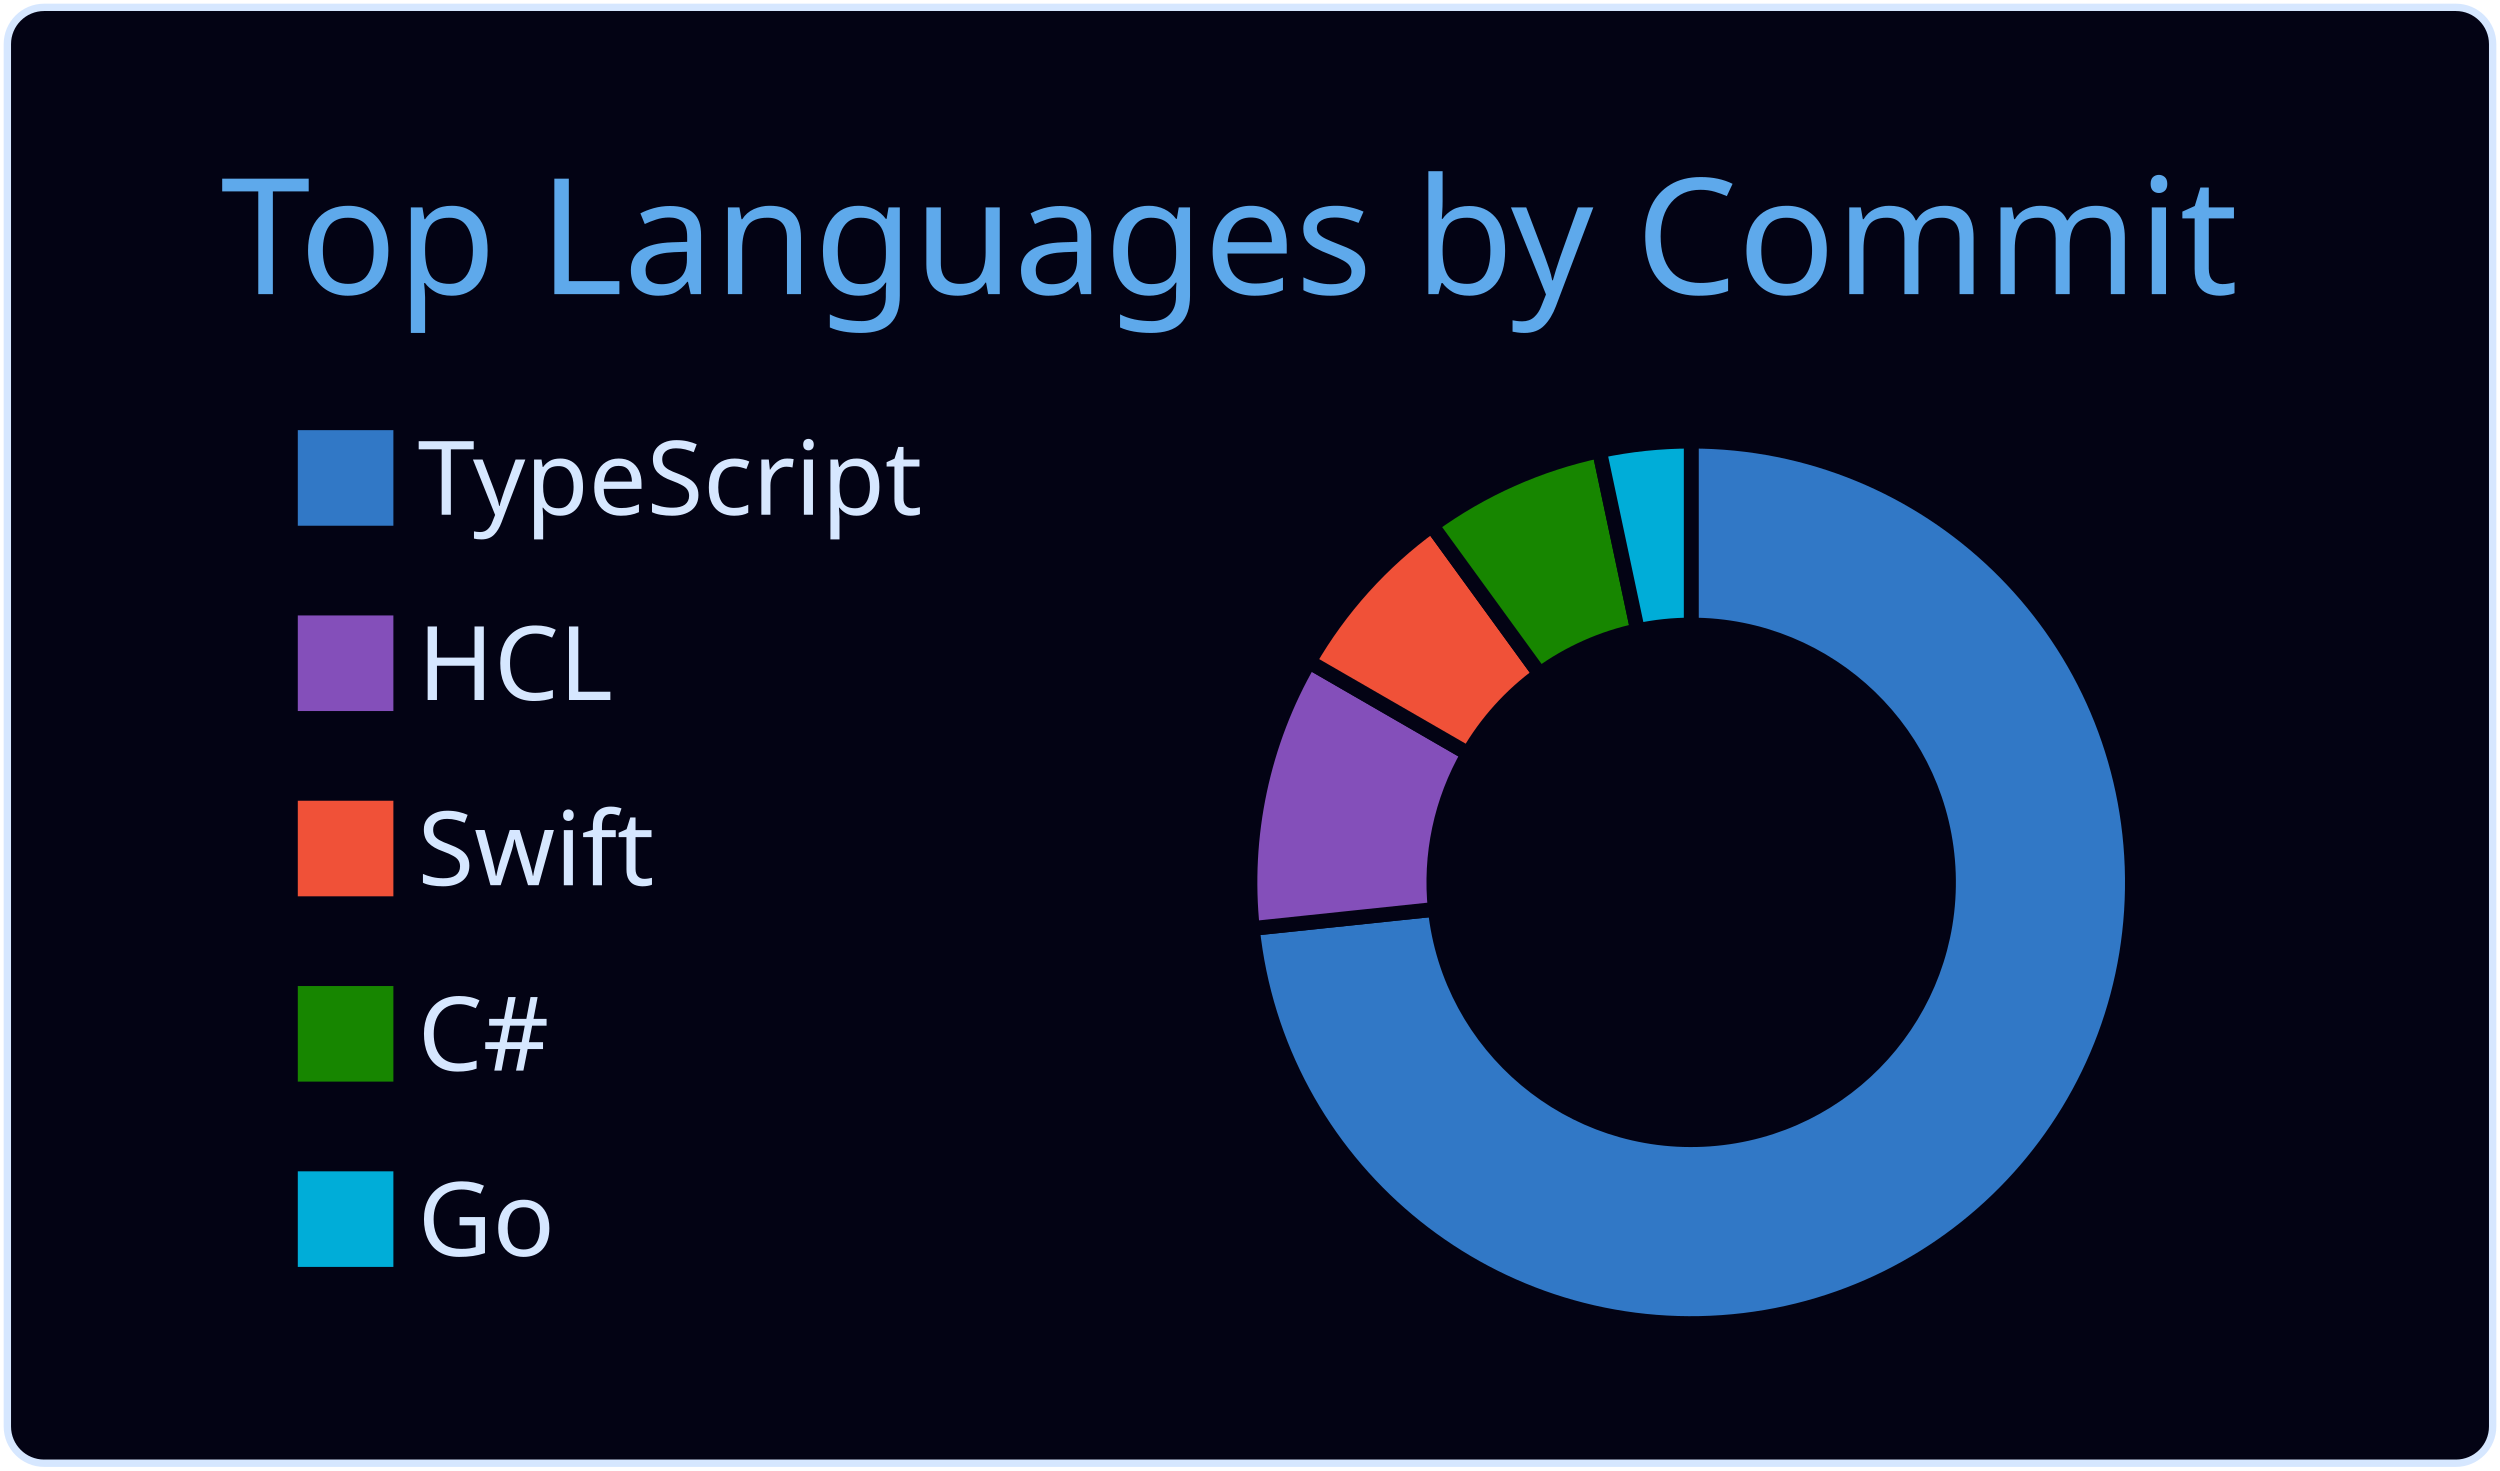
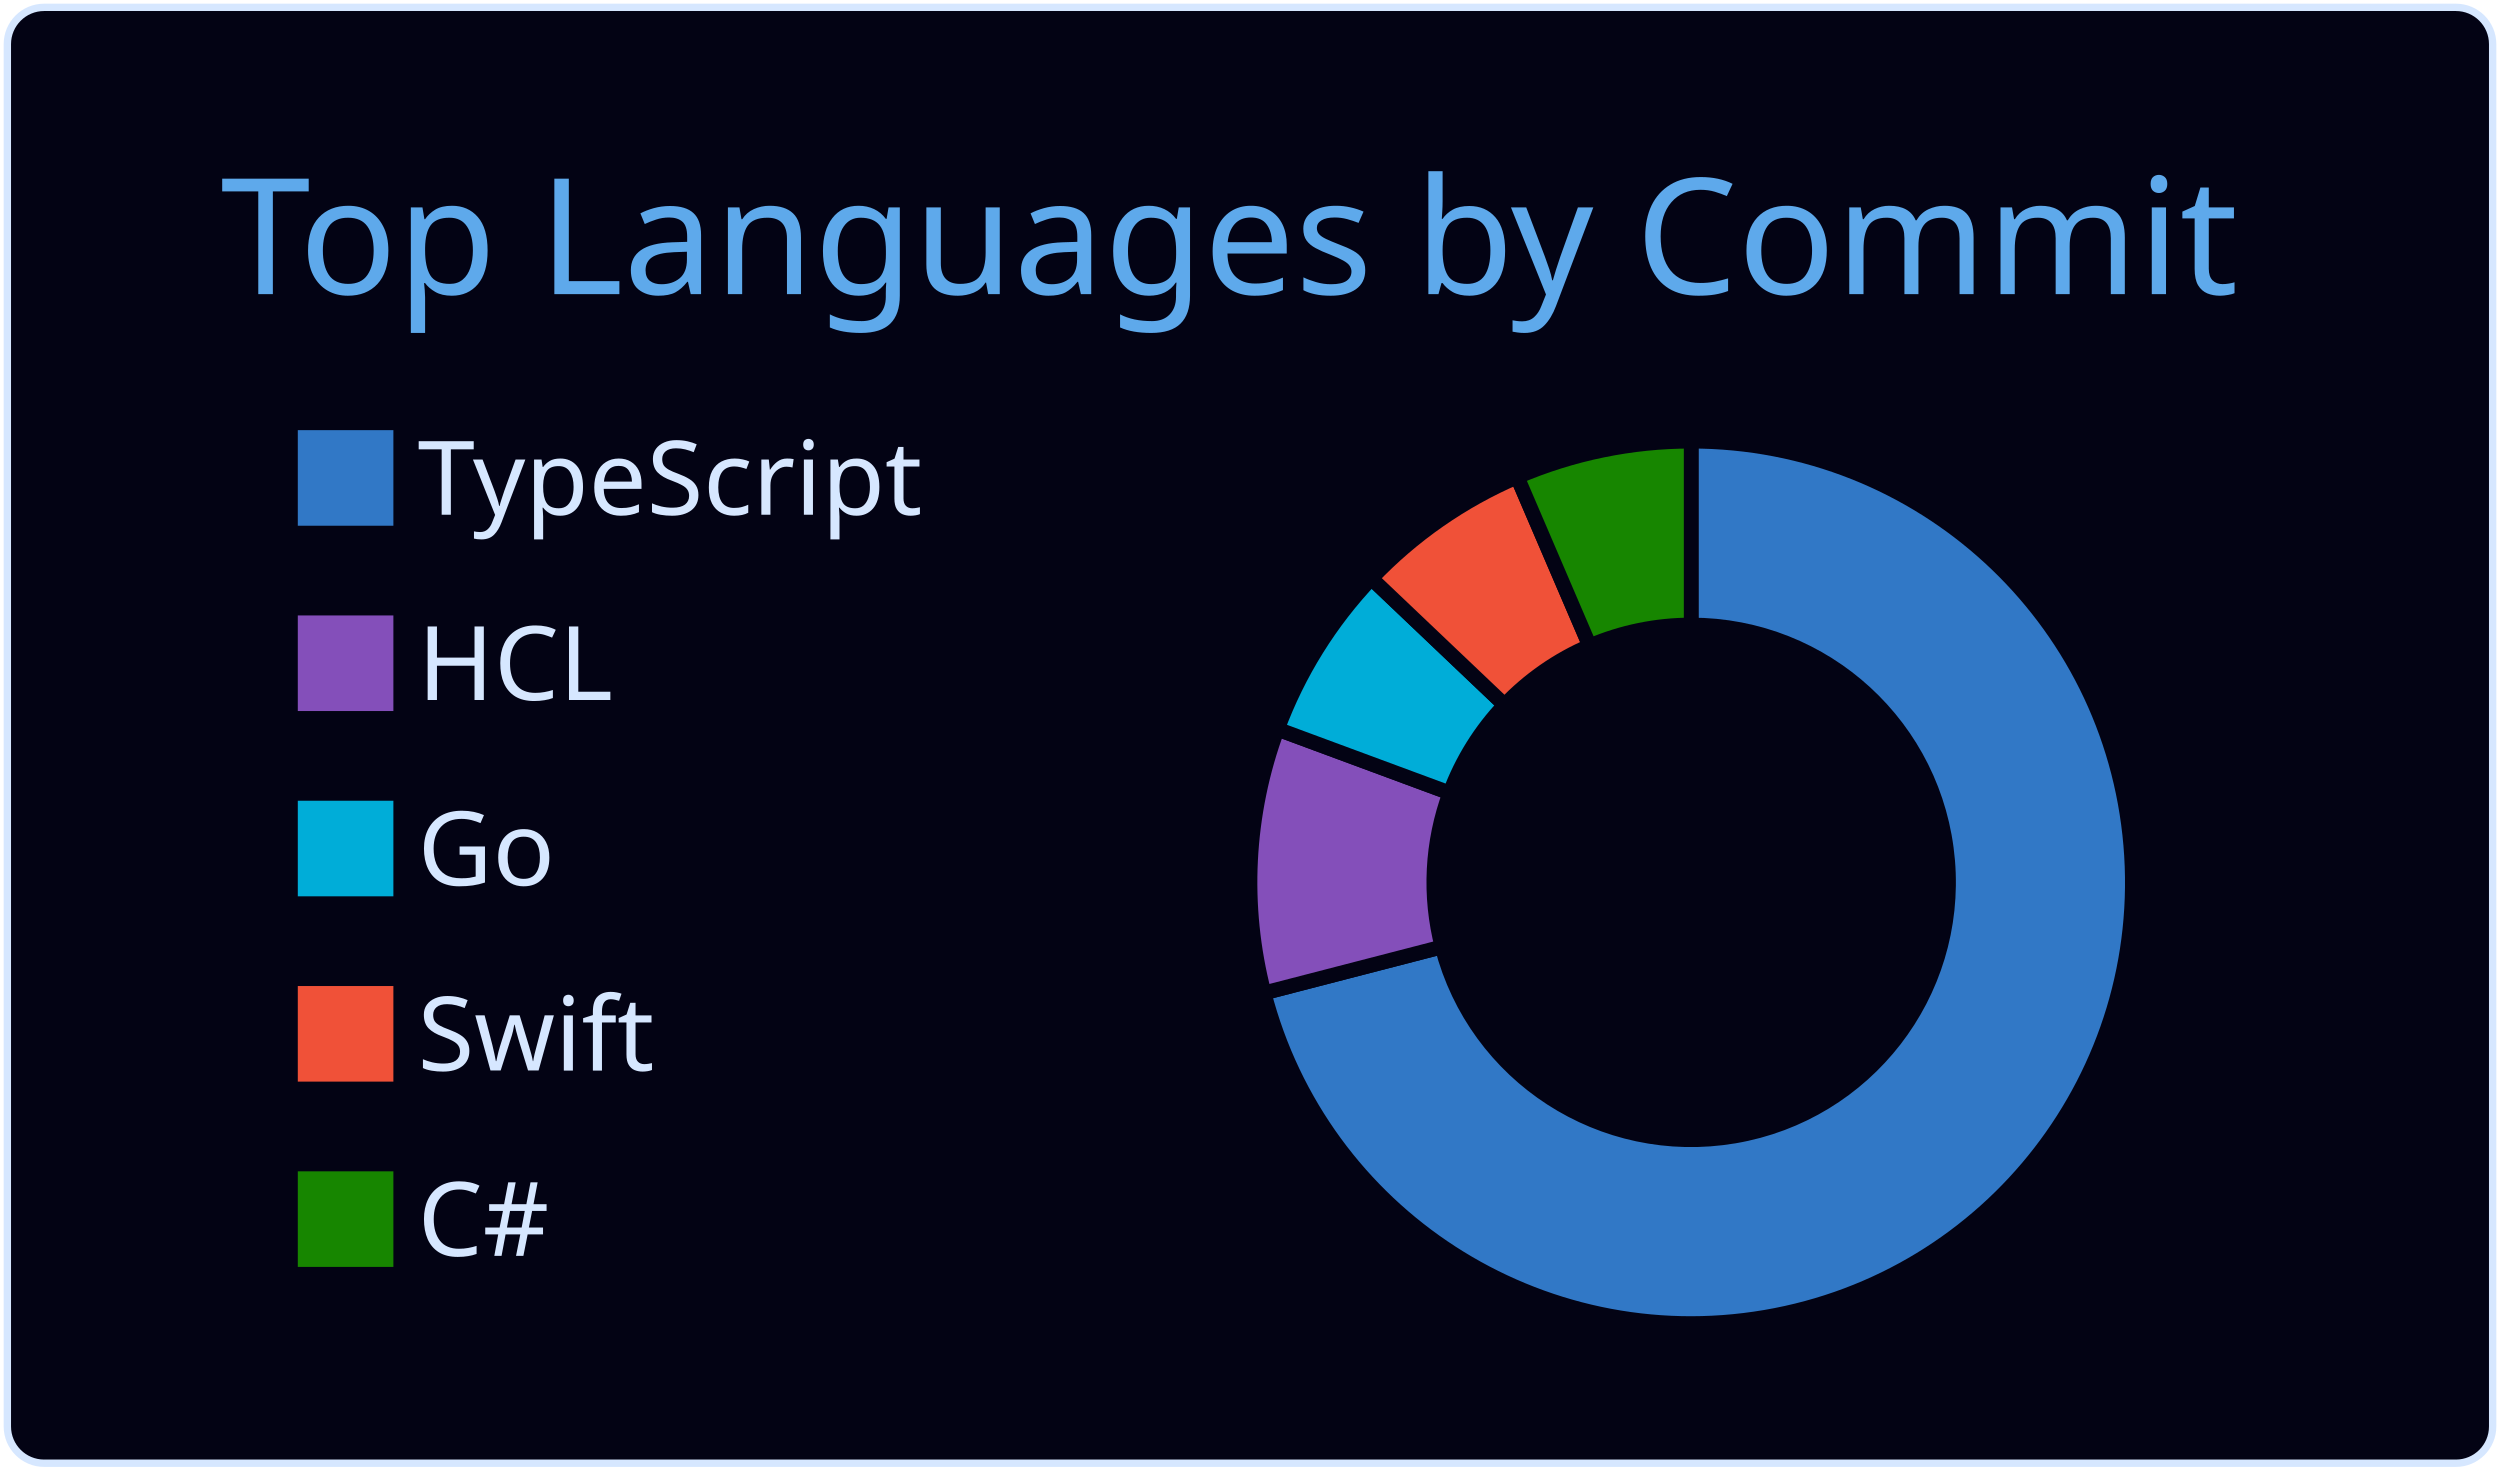
<svg xmlns="http://www.w3.org/2000/svg" width="340" height="200" viewBox="0 0 340 200">
  <style>* {
          font-family: 'Segoe UI', Ubuntu, "Helvetica Neue", Sans-Serif
        }</style>
  <g class="gpsc-root">
    <rect x="1" y="1" rx="5" ry="5" height="99%" width="99.412%" stroke="#d6e7ff" stroke-width="1" fill="#030314" stroke-opacity="1" />
    <text x="30" y="40" class="gpsc-item" style="--gpsc-i: 0; font-size: 22px; fill: #5ea9eb;">Top Languages by Commit</text>
    <g transform="translate(0,40)">
      <g transform="translate(40,0)">
        <rect y="18" width="14" height="14" class="gpsc-item" style="--gpsc-i: 0; stroke-width: 1px;" fill="#3178c6" stroke="#030314" />
        <rect y="43.2" width="14" height="14" class="gpsc-item" style="--gpsc-i: 1; stroke-width: 1px;" fill="#844FBA" stroke="#030314" />
-         <rect y="68.4" width="14" height="14" class="gpsc-item" style="--gpsc-i: 2; stroke-width: 1px;" fill="#F05138" stroke="#030314" />
-         <rect y="93.6" width="14" height="14" class="gpsc-item" style="--gpsc-i: 3; stroke-width: 1px;" fill="#178600" stroke="#030314" />
-         <rect y="118.8" width="14" height="14" class="gpsc-item" style="--gpsc-i: 4; stroke-width: 1px;" fill="#00ADD8" stroke="#030314" />
+         <rect y="68.4" width="14" height="14" class="gpsc-item" style="--gpsc-i: 2; stroke-width: 1px;" fill="#00ADD8" stroke="#030314" />
+         <rect y="93.6" width="14" height="14" class="gpsc-item" style="--gpsc-i: 3; stroke-width: 1px;" fill="#F05138" stroke="#030314" />
+         <rect y="118.8" width="14" height="14" class="gpsc-item" style="--gpsc-i: 4; stroke-width: 1px;" fill="#178600" stroke="#030314" />
        <text x="16.8" y="30" class="gpsc-item" style="--gpsc-i: 0; fill: #d6e7ff; font-size: 14px;">TypeScript</text>
        <text x="16.8" y="55.2" class="gpsc-item" style="--gpsc-i: 1; fill: #d6e7ff; font-size: 14px;">HCL</text>
-         <text x="16.8" y="80.4" class="gpsc-item" style="--gpsc-i: 2; fill: #d6e7ff; font-size: 14px;">Swift</text>
-         <text x="16.8" y="105.6" class="gpsc-item" style="--gpsc-i: 3; fill: #d6e7ff; font-size: 14px;">C#</text>
-         <text x="16.8" y="130.8" class="gpsc-item" style="--gpsc-i: 4; fill: #d6e7ff; font-size: 14px;">Go</text>
+         <text x="16.8" y="80.4" class="gpsc-item" style="--gpsc-i: 2; fill: #d6e7ff; font-size: 14px;">Go</text>
+         <text x="16.8" y="105.6" class="gpsc-item" style="--gpsc-i: 3; fill: #d6e7ff; font-size: 14px;">Swift</text>
+         <text x="16.8" y="130.8" class="gpsc-item" style="--gpsc-i: 4; fill: #d6e7ff; font-size: 14px;">C#</text>
      </g>
      <g transform="translate( 230, 80 )">
        <g class="arc" style="--gpsc-i: 0;">
-           <path d="M3.67394039744206e-15,-60A60,60,0,1,1,-59.671,6.272L-34.808,3.658A35,35,0,1,0,2.1431318985078682e-15,-35Z" style="fill: #3178c6; stroke-width: 2px;" stroke="#030314" />
+           <path d="M3.67394039744206e-15,-60A60,60,0,1,1,-58.085,15.039L-33.883,8.773A35,35,0,1,0,2.1431318985078682e-15,-35Z" style="fill: #3178c6; stroke-width: 2px;" stroke="#030314" />
        </g>
        <g class="arc" style="--gpsc-i: 1;">
-           <path d="M-59.671,6.272A60,60,0,0,1,-51.962,-30L-30.311,-17.5A35,35,0,0,0,-34.808,3.658Z" style="fill: #844FBA; stroke-width: 2px;" stroke="#030314" />
+           <path d="M-58.085,15.039A60,60,0,0,1,-56.265,-20.838L-32.821,-12.156A35,35,0,0,0,-33.883,8.773Z" style="fill: #844FBA; stroke-width: 2px;" stroke="#030314" />
        </g>
        <g class="arc" style="--gpsc-i: 2;">
-           <path d="M-51.962,-30A60,60,0,0,1,-35.267,-48.541L-20.572,-28.316A35,35,0,0,0,-30.311,-17.5Z" style="fill: #F05138; stroke-width: 2px;" stroke="#030314" />
+           <path d="M-56.265,-20.838A60,60,0,0,1,-43.488,-41.338L-25.368,-24.114A35,35,0,0,0,-32.821,-12.156Z" style="fill: #00ADD8; stroke-width: 2px;" stroke="#030314" />
        </g>
        <g class="arc" style="--gpsc-i: 3;">
-           <path d="M-35.267,-48.541A60,60,0,0,1,-12.475,-58.689L-7.277,-34.235A35,35,0,0,0,-20.572,-28.316Z" style="fill: #178600; stroke-width: 2px;" stroke="#030314" />
+           <path d="M-43.488,-41.338A60,60,0,0,1,-23.661,-55.137L-13.802,-32.164A35,35,0,0,0,-25.368,-24.114Z" style="fill: #F05138; stroke-width: 2px;" stroke="#030314" />
        </g>
        <g class="arc" style="--gpsc-i: 4;">
-           <path d="M-12.475,-58.689A60,60,0,0,1,-6.431252637433369e-14,-60L-3.7515640385027985e-14,-35A35,35,0,0,0,-7.277,-34.235Z" style="fill: #00ADD8; stroke-width: 2px;" stroke="#030314" />
+           <path d="M-23.661,-55.137A60,60,0,0,1,-1.1021821192326178e-14,-60L-6.429395695523604e-15,-35A35,35,0,0,0,-13.802,-32.164Z" style="fill: #178600; stroke-width: 2px;" stroke="#030314" />
        </g>
      </g>
    </g>
  </g>
</svg>
